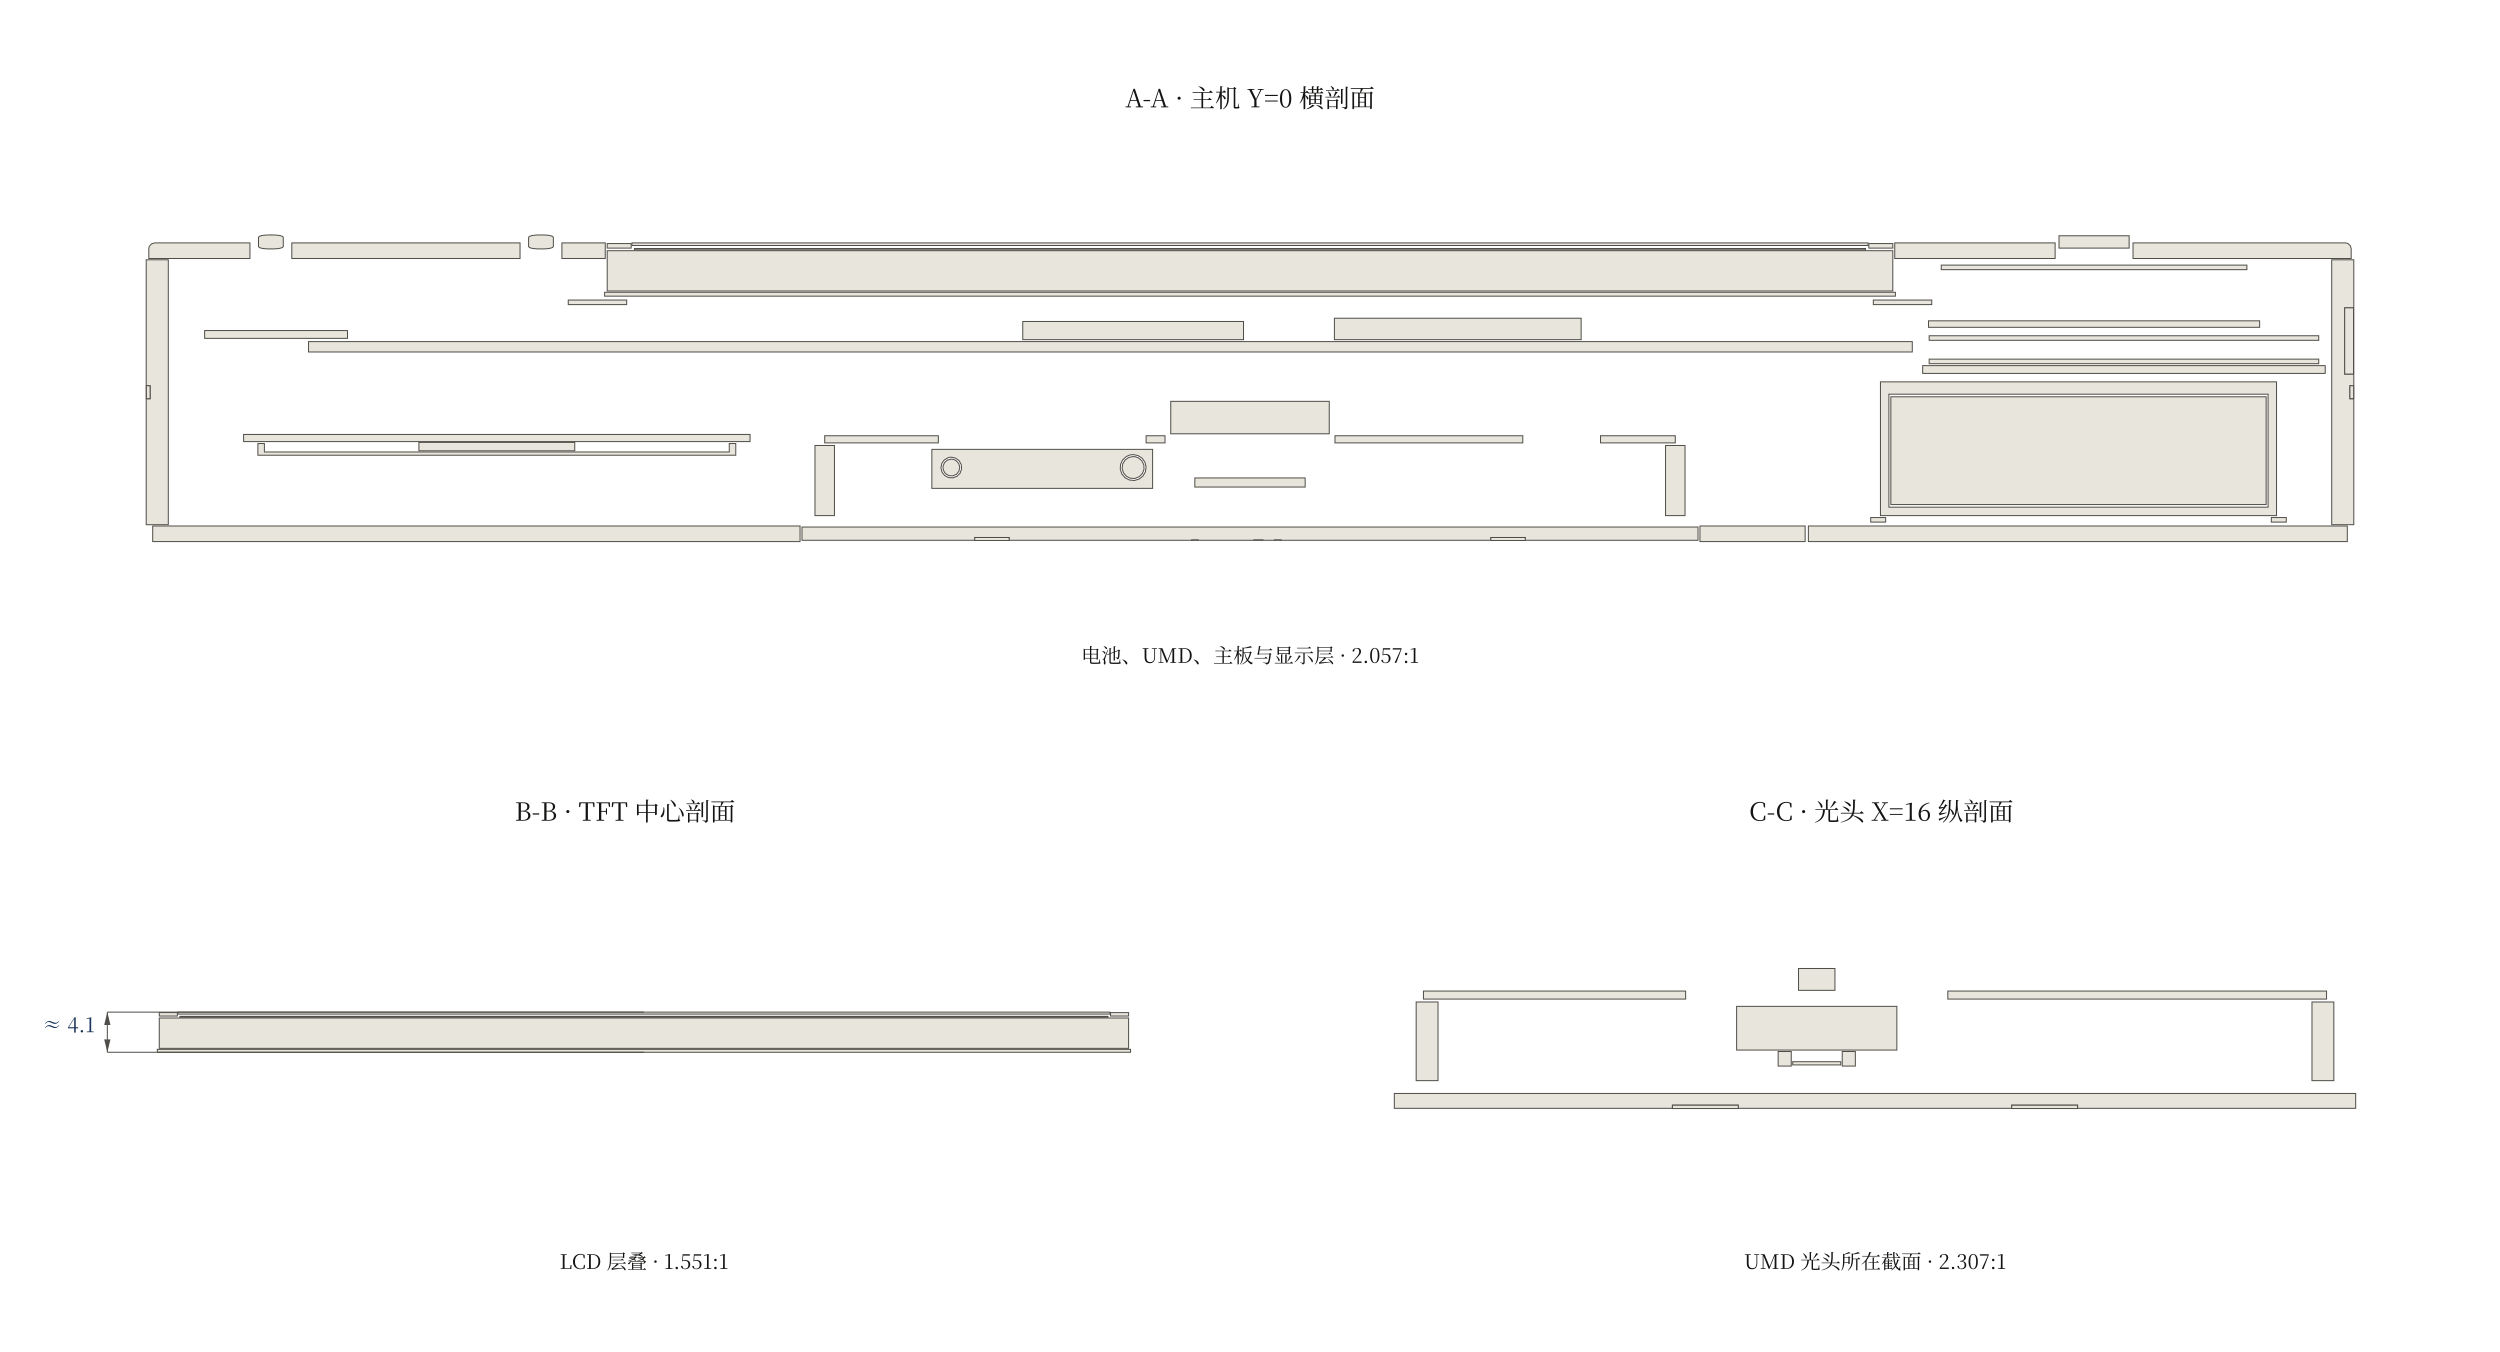
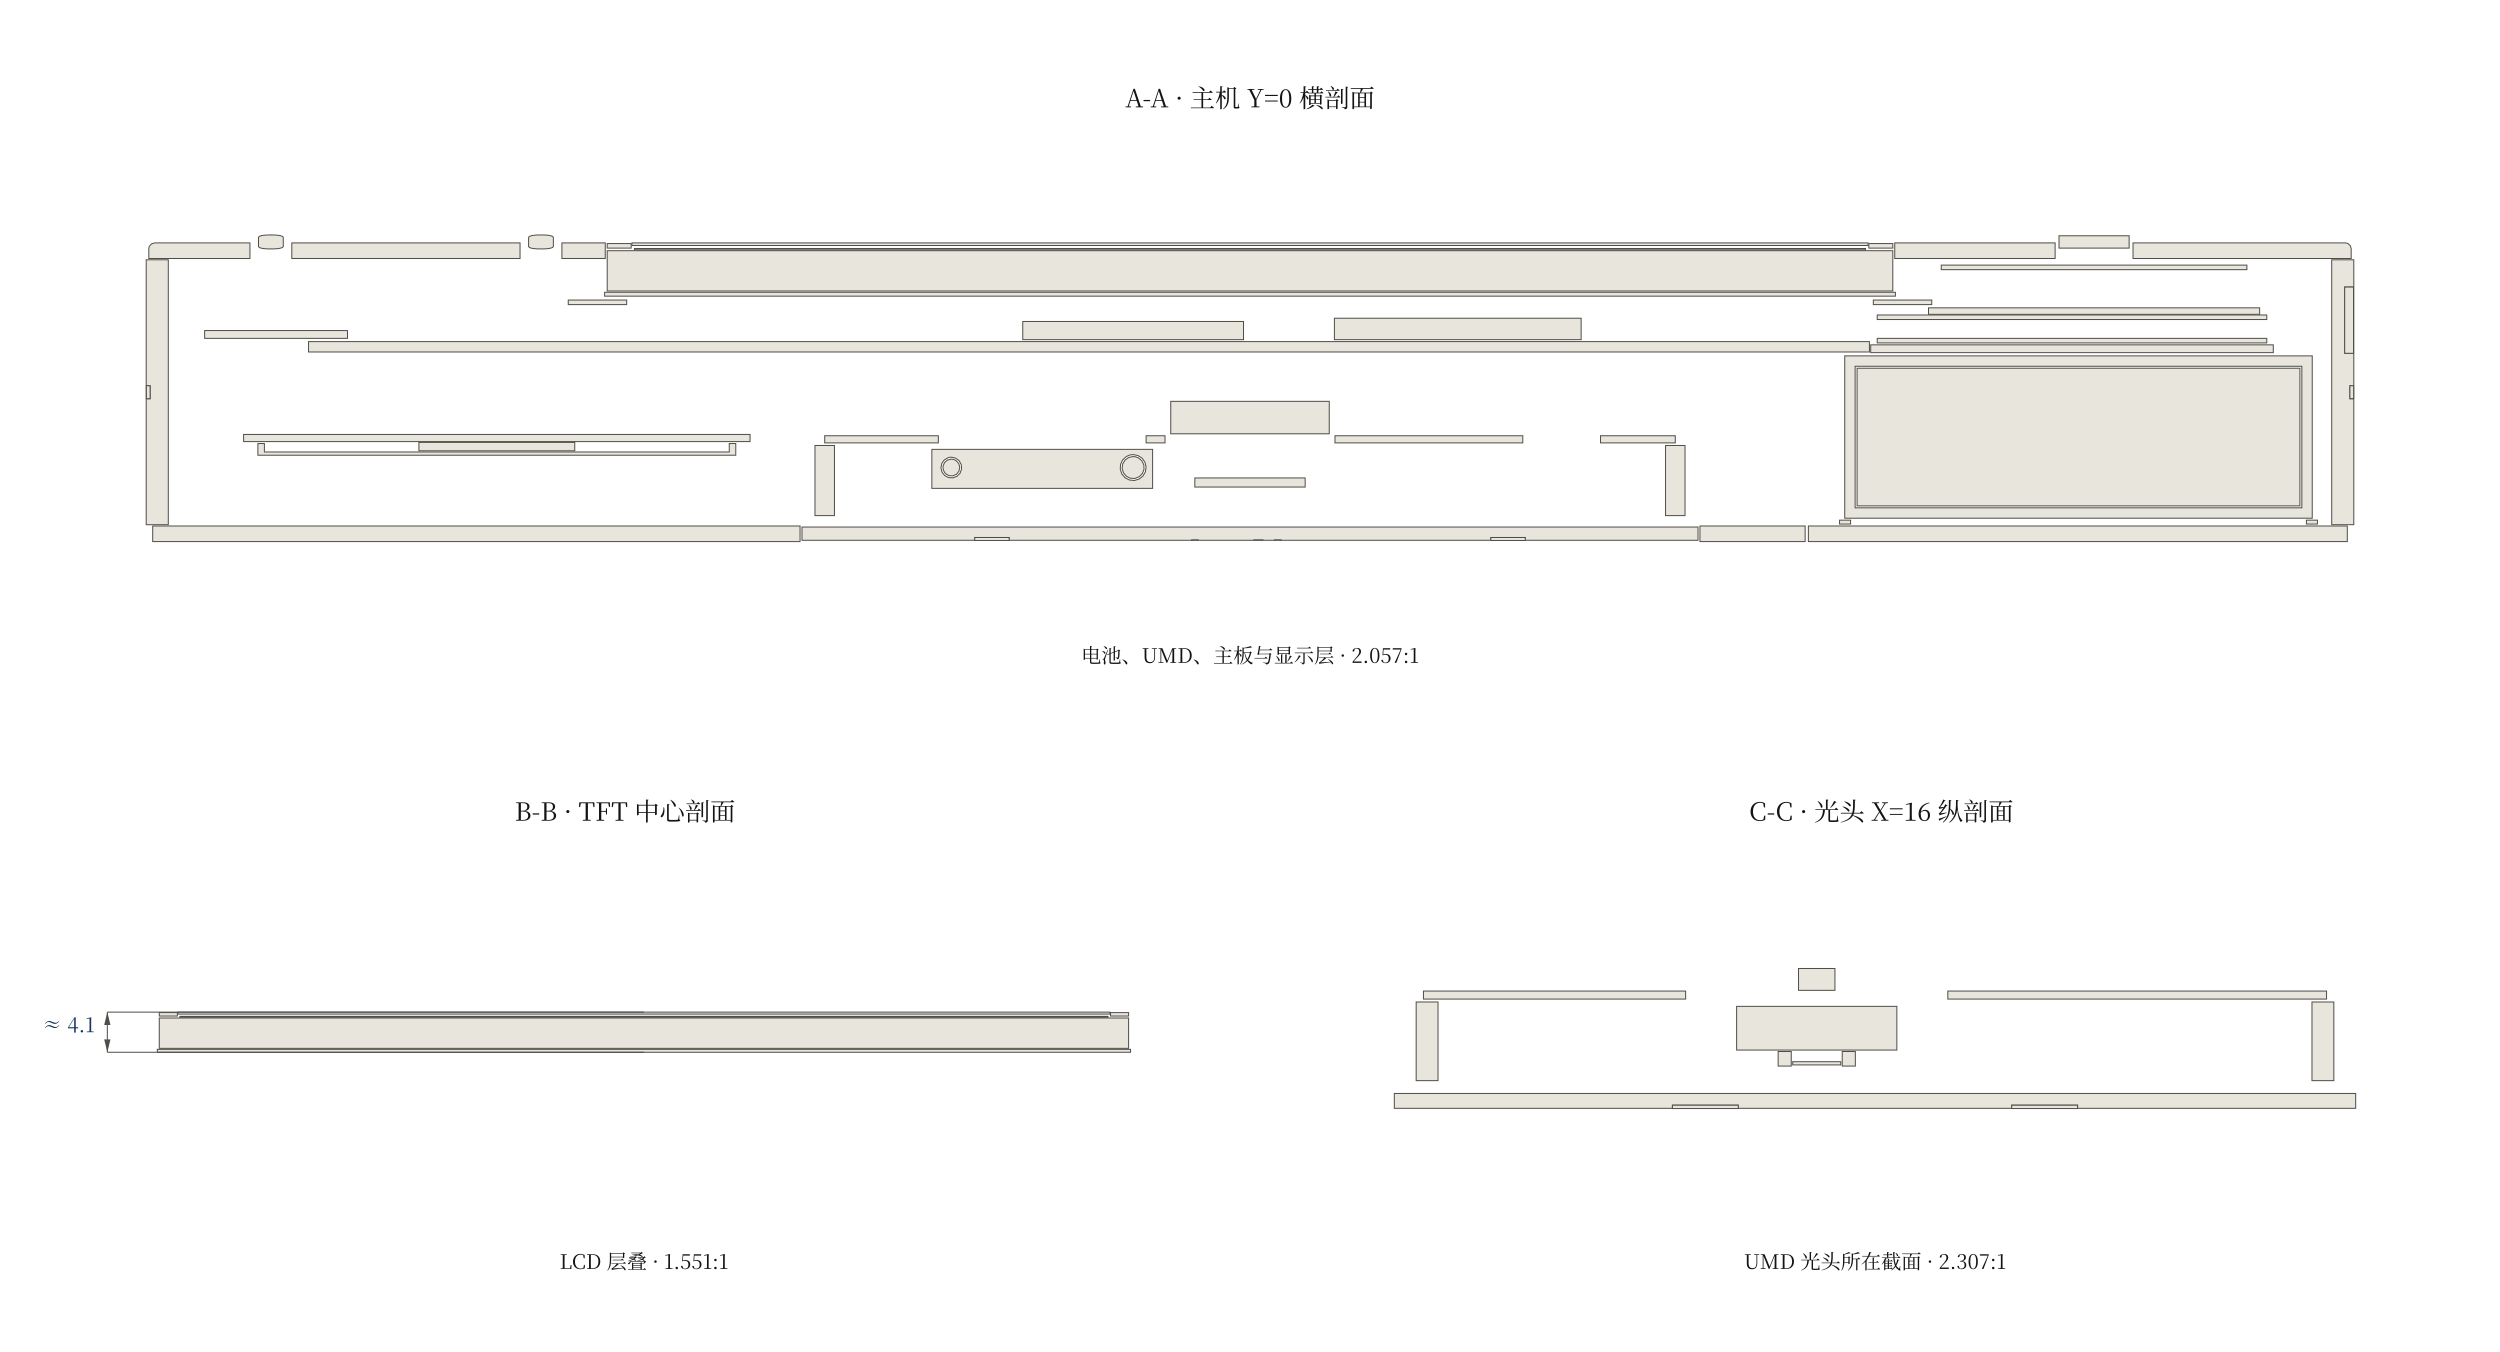
<svg xmlns="http://www.w3.org/2000/svg" width="396mm" height="214mm" viewBox="0 0 396 214">
  <style>text {font-family:TsangerJinKai02, Noto Serif CJK SC, serif;font-weight:400;}</style>
  <text x="198" y="17" font-size="4" text-anchor="middle" fill="#141413">A-A · 主机 Y=0 横剖面</text>
  <path d="M 24.188 83.318 L 24.188 85.787 L 126.727 85.787 L 126.727 83.318 L 24.188 83.318 Z" fill="#e8e6dc" fill-rule="evenodd" stroke="#504e49" stroke-width=".16" />
  <path d="M 269.273 83.318 L 269.273 85.787 L 285.934 85.787 L 285.934 83.318 L 269.273 83.318 Z" fill="#e8e6dc" fill-rule="evenodd" stroke="#504e49" stroke-width=".16" />
-   <path d="M 369.343 41.151 L 369.343 83.113 L 372.84 83.113 L 372.84 41.151 L 369.343 41.151 Z M 372.799 48.762 L 372.799 59.252 L 371.4 59.252 L 371.4 48.762 L 372.799 48.762 Z M 372.223 63.16 L 372.223 61.103 L 372.819 61.103 L 372.819 63.16 L 372.223 63.16 Z" fill="#e8e6dc" fill-rule="evenodd" stroke="#504e49" stroke-width=".16" />
+   <path d="M 369.343 41.151 L 369.343 83.113 L 372.84 83.113 L 372.84 41.151 L 369.343 41.151 Z M 372.799 45.471 L 372.799 55.961 L 371.4 55.961 L 371.4 45.471 L 372.799 45.471 Z M 372.223 63.16 L 372.223 61.103 L 372.819 61.103 L 372.819 63.16 L 372.223 63.16 Z" fill="#e8e6dc" fill-rule="evenodd" stroke="#504e49" stroke-width=".16" />
  <path d="M 23.16 41.151 L 23.16 83.113 L 26.657 83.113 L 26.657 41.151 L 23.16 41.151 Z M 23.181 63.16 L 23.181 61.103 L 23.777 61.103 L 23.777 63.16 L 23.181 63.16 Z" fill="#e8e6dc" fill-rule="evenodd" stroke="#504e49" stroke-width=".16" />
  <path d="M 46.222 38.477 L 46.222 40.945 L 82.375 40.945 L 82.375 38.477 L 46.222 38.477 Z" fill="#e8e6dc" fill-rule="evenodd" stroke="#504e49" stroke-width=".16" />
  <path d="M 337.872 38.477 L 337.872 40.945 L 372.429 40.945 L 372.429 39.403 L 372.283 38.904 L 371.892 38.563 L 371.522 38.477 L 371.503 38.477 L 337.872 38.477 Z" fill="#e8e6dc" fill-rule="evenodd" stroke="#504e49" stroke-width=".16" />
  <path d="M 300.127 38.477 L 300.127 40.945 L 325.53 40.945 L 325.53 38.477 L 300.127 38.477 Z" fill="#e8e6dc" fill-rule="evenodd" stroke="#504e49" stroke-width=".16" />
  <path d="M 23.571 39.403 L 23.571 40.945 L 39.591 40.945 L 39.591 38.477 L 24.497 38.477 L 23.999 38.623 L 23.657 39.014 L 23.593 39.204 L 23.571 39.403 Z" fill="#e8e6dc" fill-rule="evenodd" stroke="#504e49" stroke-width=".16" />
  <path d="M 89.007 38.477 L 89.007 40.945 L 95.873 40.945 L 95.873 38.477 L 89.007 38.477 Z" fill="#e8e6dc" fill-rule="evenodd" stroke="#504e49" stroke-width=".16" />
  <path d="M 372.223 63.16 L 372.819 63.16 L 372.819 61.103 L 372.223 61.103 L 372.223 63.16 Z" fill="#e8e6dc" fill-rule="evenodd" stroke="#504e49" stroke-width=".16" />
  <path d="M 23.777 61.103 L 23.181 61.103 L 23.181 63.16 L 23.777 63.16 L 23.777 61.103 Z" fill="#e8e6dc" fill-rule="evenodd" stroke="#504e49" stroke-width=".16" />
  <path d="M 296.024 39.3 L 299.819 39.3 L 299.819 38.58 L 296.024 38.58 L 296.024 39.3 Z" fill="#e8e6dc" fill-rule="evenodd" stroke="#504e49" stroke-width=".16" />
  <path d="M 99.976 38.58 L 96.181 38.58 L 96.181 39.12 L 96.181 39.3 L 99.976 39.3 L 99.976 38.58 Z" fill="#e8e6dc" fill-rule="evenodd" stroke="#504e49" stroke-width=".16" />
  <path d="M 95.77 46.911 L 300.23 46.911 L 300.23 46.293 L 95.77 46.293 L 95.77 46.911 Z" fill="#e8e6dc" fill-rule="evenodd" stroke="#504e49" stroke-width=".16" />
  <path d="M 96.181 46.088 L 299.819 46.088 L 299.819 39.711 L 96.181 39.711 L 96.181 46.088 Z" fill="#e8e6dc" fill-rule="evenodd" stroke="#504e49" stroke-width=".16" />
  <path d="M 100.501 39.567 L 295.499 39.567 L 295.499 39.413 L 295.499 39.362 L 100.501 39.362 L 100.501 39.567 Z" fill="#e8e6dc" fill-rule="evenodd" stroke="#504e49" stroke-width=".16" />
  <path d="M 100.1 38.888 L 295.9 38.888 L 295.9 38.58 L 295.9 38.477 L 100.1 38.477 L 100.1 38.888 Z" fill="#e8e6dc" fill-rule="evenodd" stroke="#504e49" stroke-width=".16" />
  <path d="M 326.147 39.3 L 337.255 39.3 L 337.255 37.346 L 326.147 37.346 L 326.147 39.3 Z" fill="#e8e6dc" fill-rule="evenodd" stroke="#504e49" stroke-width=".16" />
  <path d="M 307.493 41.994 L 307.493 42.714 L 355.909 42.714 L 355.909 41.994 L 307.493 41.994 Z" fill="#e8e6dc" fill-rule="evenodd" stroke="#504e49" stroke-width=".16" />
  <path d="M 40.944 37.593 L 40.944 39.053 L 41.082 39.209 L 41.455 39.327 L 41.779 39.378 L 41.932 39.394 L 42.179 39.412 L 42.425 39.424 L 42.882 39.432 L 43.399 39.423 L 43.641 39.412 L 43.885 39.393 L 44.037 39.377 L 44.358 39.327 L 44.731 39.209 L 44.869 39.053 L 44.869 37.593 L 44.731 37.437 L 44.358 37.318 L 44.037 37.268 L 43.885 37.252 L 43.641 37.234 L 43.399 37.222 L 42.882 37.213 L 42.425 37.222 L 42.179 37.234 L 41.932 37.252 L 41.779 37.268 L 41.455 37.318 L 41.082 37.437 L 40.944 37.593 Z" fill="#e8e6dc" fill-rule="evenodd" stroke="#504e49" stroke-width=".16" />
  <path d="M 83.729 37.593 L 83.729 39.053 L 83.866 39.209 L 84.239 39.327 L 84.564 39.378 L 84.717 39.394 L 84.963 39.412 L 85.21 39.424 L 85.666 39.432 L 86.183 39.423 L 86.425 39.412 L 86.669 39.393 L 86.822 39.377 L 87.142 39.327 L 87.515 39.209 L 87.653 39.053 L 87.653 37.593 L 87.515 37.437 L 87.142 37.318 L 86.822 37.268 L 86.669 37.252 L 86.425 37.234 L 86.183 37.222 L 85.666 37.213 L 85.21 37.222 L 84.963 37.234 L 84.717 37.252 L 84.564 37.268 L 84.239 37.318 L 83.866 37.437 L 83.729 37.593 Z" fill="#e8e6dc" fill-rule="evenodd" stroke="#504e49" stroke-width=".16" />
-   <path d="M 371.4 59.252 L 372.799 59.252 L 372.799 48.762 L 371.4 48.762 L 371.4 59.252 Z" fill="#e8e6dc" fill-rule="evenodd" stroke="#504e49" stroke-width=".16" />
+   <path d="M 371.4 55.961 L 372.799 55.961 L 372.799 45.471 L 371.4 45.471 L 371.4 55.961 Z" fill="#e8e6dc" fill-rule="evenodd" stroke="#504e49" stroke-width=".16" />
  <path d="M 286.448 83.318 L 286.448 85.787 L 371.812 85.787 L 371.812 83.318 L 286.448 83.318 Z" fill="#e8e6dc" fill-rule="evenodd" stroke="#504e49" stroke-width=".16" />
  <path d="M 127.036 85.581 L 154.393 85.581 L 154.393 85.249 L 154.393 85.139 L 159.844 85.139 L 159.844 85.581 L 188.756 85.581 L 188.756 85.544 L 189.802 85.544 L 189.802 85.581 L 198.601 85.581 L 198.601 85.544 L 200.054 85.544 L 200.054 85.581 L 201.876 85.581 L 201.876 85.544 L 202.922 85.544 L 202.922 85.581 L 236.156 85.581 L 236.156 85.139 L 241.607 85.139 L 241.607 85.581 L 268.964 85.581 L 268.964 83.483 L 127.036 83.483 L 127.036 85.581 Z" fill="#e8e6dc" fill-rule="evenodd" stroke="#504e49" stroke-width=".16" />
  <path d="M 154.393 85.139 L 154.393 85.612 L 159.844 85.612 L 159.844 85.139 L 154.393 85.139 Z" fill="#e8e6dc" fill-rule="evenodd" stroke="#504e49" stroke-width=".16" />
  <path d="M 236.156 85.612 L 241.607 85.612 L 241.607 85.139 L 236.156 85.139 L 236.156 85.612 Z" fill="#e8e6dc" fill-rule="evenodd" stroke="#504e49" stroke-width=".16" />
  <path d="M 198.601 85.581 L 200.054 85.581 L 200.054 85.544 L 198.601 85.544 L 198.601 85.581 Z" fill="#e8e6dc" fill-rule="evenodd" stroke="#504e49" stroke-width=".16" />
  <path d="M 189.802 85.581 L 189.802 85.544 L 188.756 85.544 L 188.756 85.581 L 189.802 85.581 Z" fill="#e8e6dc" fill-rule="evenodd" stroke="#504e49" stroke-width=".16" />
  <path d="M 202.922 85.581 L 202.922 85.544 L 201.876 85.544 L 201.876 85.581 L 202.922 85.581 Z" fill="#e8e6dc" fill-rule="evenodd" stroke="#504e49" stroke-width=".16" />
-   <path d="M 297.864 81.673 L 360.601 81.673 L 360.601 60.486 L 297.864 60.486 L 297.864 81.673 Z M 359.264 62.44 L 359.264 80.336 L 299.202 80.336 L 299.202 62.44 L 359.264 62.44 Z" fill="#e8e6dc" fill-rule="evenodd" stroke="#504e49" stroke-width=".16" />
-   <path d="M 299.51 79.924 L 358.956 79.924 L 358.956 62.852 L 299.51 62.852 L 299.51 79.924 Z" fill="#e8e6dc" fill-rule="evenodd" stroke="#504e49" stroke-width=".16" />
-   <path d="M 359.778 82.701 L 362.144 82.701 L 362.144 81.981 L 359.778 81.981 L 359.778 82.701 Z" fill="#e8e6dc" fill-rule="evenodd" stroke="#504e49" stroke-width=".16" />
-   <path d="M 298.687 81.981 L 296.322 81.981 L 296.322 82.701 L 298.687 82.701 L 298.687 81.981 Z" fill="#e8e6dc" fill-rule="evenodd" stroke="#504e49" stroke-width=".16" />
-   <path d="M 48.872 55.755 L 302.904 55.755 L 302.904 54.11 L 48.872 54.11 L 48.872 55.755 Z" fill="#e8e6dc" fill-rule="evenodd" stroke="#504e49" stroke-width=".16" />
+   <path d="M 292.208 82.084 L 366.258 82.084 L 366.258 56.372 L 292.208 56.372 L 292.208 82.084 Z M 364.612 58.018 L 364.612 80.439 L 311.543 80.439 L 293.853 80.439 L 293.853 58.018 L 364.612 58.018 Z" fill="#e8e6dc" fill-rule="evenodd" stroke="#504e49" stroke-width=".16" />
+   <path d="M 294.162 80.13 L 364.304 80.13 L 364.304 58.327 L 294.162 58.327 L 294.162 80.13 Z" fill="#e8e6dc" fill-rule="evenodd" stroke="#504e49" stroke-width=".16" />
+   <path d="M 365.332 83.01 L 367.081 83.01 L 367.081 82.393 L 365.332 82.393 L 365.332 83.01 Z" fill="#e8e6dc" fill-rule="evenodd" stroke="#504e49" stroke-width=".16" />
+   <path d="M 293.134 82.393 L 291.385 82.393 L 291.385 83.01 L 293.134 83.01 L 293.134 82.393 Z" fill="#e8e6dc" fill-rule="evenodd" stroke="#504e49" stroke-width=".16" />
+   <path d="M 296.116 54.11 L 48.872 54.11 L 48.872 55.755 L 296.116 55.755 L 296.116 54.11 Z" fill="#e8e6dc" fill-rule="evenodd" stroke="#504e49" stroke-width=".16" />
  <path d="M 211.37 53.801 L 250.452 53.801 L 250.452 50.407 L 211.37 50.407 L 211.37 53.801 Z" fill="#e8e6dc" fill-rule="evenodd" stroke="#504e49" stroke-width=".16" />
  <path d="M 162.004 53.801 L 196.972 53.801 L 196.972 50.922 L 162.004 50.922 L 162.004 53.801 Z" fill="#e8e6dc" fill-rule="evenodd" stroke="#504e49" stroke-width=".16" />
-   <path d="M 304.55 59.149 L 368.315 59.149 L 368.315 57.915 L 304.55 57.915 L 304.55 59.149 Z" fill="#e8e6dc" fill-rule="evenodd" stroke="#504e49" stroke-width=".16" />
-   <path d="M 305.578 53.904 L 367.286 53.904 L 367.286 53.184 L 305.578 53.184 L 305.578 53.904 Z" fill="#e8e6dc" fill-rule="evenodd" stroke="#504e49" stroke-width=".16" />
-   <path d="M 305.578 57.607 L 367.286 57.607 L 367.286 56.887 L 305.578 56.887 L 305.578 57.607 Z" fill="#e8e6dc" fill-rule="evenodd" stroke="#504e49" stroke-width=".16" />
+   <path d="M 296.322 55.858 L 360.087 55.858 L 360.087 54.624 L 296.322 54.624 L 296.322 55.858 Z" fill="#e8e6dc" fill-rule="evenodd" stroke="#504e49" stroke-width=".16" />
+   <path d="M 297.35 50.613 L 359.058 50.613 L 359.058 49.893 L 297.35 49.893 L 297.35 50.613 Z" fill="#e8e6dc" fill-rule="evenodd" stroke="#504e49" stroke-width=".16" />
+   <path d="M 297.35 54.316 L 359.058 54.316 L 359.058 53.596 L 297.35 53.596 L 297.35 54.316 Z" fill="#e8e6dc" fill-rule="evenodd" stroke="#504e49" stroke-width=".16" />
  <path d="M 38.587 69.948 L 118.808 69.948 L 118.808 68.817 L 38.587 68.817 L 38.587 69.948 Z" fill="#e8e6dc" fill-rule="evenodd" stroke="#504e49" stroke-width=".16" />
  <path d="M 40.85 72.108 L 116.545 72.108 L 116.545 70.257 L 115.517 70.257 L 115.517 71.594 L 41.878 71.594 L 41.878 70.257 L 40.85 70.257 L 40.85 72.108 Z" fill="#e8e6dc" fill-rule="evenodd" stroke="#504e49" stroke-width=".16" />
  <path d="M 66.356 71.409 L 91.039 71.409 L 91.039 70.072 L 66.356 70.072 L 66.356 71.409 Z" fill="#e8e6dc" fill-rule="evenodd" stroke="#504e49" stroke-width=".16" />
  <path d="M 32.416 53.596 L 55.043 53.596 L 55.043 52.361 L 32.416 52.361 L 32.416 53.596 Z" fill="#e8e6dc" fill-rule="evenodd" stroke="#504e49" stroke-width=".16" />
  <path d="M 241.209 69.023 L 211.463 69.023 L 211.463 70.154 L 241.209 70.154 L 241.209 69.023 Z" fill="#e8e6dc" fill-rule="evenodd" stroke="#504e49" stroke-width=".16" />
  <path d="M 148.633 69.023 L 130.635 69.023 L 130.635 70.154 L 148.633 70.154 L 148.633 69.023 Z" fill="#e8e6dc" fill-rule="evenodd" stroke="#504e49" stroke-width=".16" />
  <path d="M 253.524 70.154 L 265.365 70.154 L 265.365 69.023 L 253.524 69.023 L 253.524 70.154 Z" fill="#e8e6dc" fill-rule="evenodd" stroke="#504e49" stroke-width=".16" />
  <path d="M 184.537 69.023 L 181.544 69.023 L 181.544 70.154 L 184.537 70.154 L 184.537 69.023 Z" fill="#e8e6dc" fill-rule="evenodd" stroke="#504e49" stroke-width=".16" />
  <path d="M 263.822 81.673 L 266.908 81.673 L 266.908 70.565 L 263.822 70.565 L 263.822 81.673 Z" fill="#e8e6dc" fill-rule="evenodd" stroke="#504e49" stroke-width=".16" />
  <path d="M 132.178 70.565 L 129.092 70.565 L 129.092 81.673 L 132.178 81.673 L 132.178 70.565 Z" fill="#e8e6dc" fill-rule="evenodd" stroke="#504e49" stroke-width=".16" />
  <path d="M 185.448 63.572 L 185.448 68.714 L 210.552 68.714 L 210.552 63.572 L 185.448 63.572 Z" fill="#e8e6dc" fill-rule="evenodd" stroke="#504e49" stroke-width=".16" />
  <path d="M 189.263 75.708 L 189.263 77.148 L 206.737 77.148 L 206.737 75.708 L 189.263 75.708 Z" fill="#e8e6dc" fill-rule="evenodd" stroke="#504e49" stroke-width=".16" />
  <path d="M 179.488 72.314 L 178.785 72.461 L 178.2 72.879 L 177.833 73.496 L 177.745 74.209 L 177.951 74.897 L 178.416 75.444 L 179.062 75.758 L 179.779 75.786 L 180.448 75.523 L 180.954 75.014 L 181.213 74.344 L 181.181 73.627 L 180.863 72.983 L 180.313 72.521 L 179.913 72.366 L 179.488 72.314 Z" fill="#e8e6dc" fill-rule="evenodd" stroke="#504e49" stroke-width=".16" />
  <path d="M 150.69 72.725 L 150.081 72.872 L 149.606 73.28 L 149.369 73.86 L 149.422 74.484 L 149.754 75.016 L 150.291 75.338 L 150.916 75.38 L 151.492 75.132 L 151.891 74.65 L 152.027 74.038 L 151.869 73.432 L 151.453 72.964 L 151.09 72.786 L 150.69 72.725 Z" fill="#e8e6dc" fill-rule="evenodd" stroke="#504e49" stroke-width=".16" />
  <path d="M 147.605 77.353 L 182.573 77.353 L 182.573 71.182 L 147.605 71.182 L 147.605 77.353 Z M 179.488 72.005 L 180.253 72.153 L 180.909 72.575 L 181.36 73.211 L 181.542 73.969 L 181.429 74.741 L 181.037 75.415 L 180.423 75.894 L 179.673 76.111 L 178.898 76.033 L 178.207 75.672 L 177.7 75.079 L 177.45 74.341 L 177.492 73.562 L 177.822 72.855 L 178.391 72.322 L 178.917 72.086 L 179.488 72.005 Z M 150.69 72.417 L 151.371 72.564 L 151.93 72.98 L 152.266 73.589 L 152.321 74.283 L 152.083 74.938 L 151.597 75.436 L 150.947 75.688 L 150.252 75.648 L 149.635 75.325 L 149.207 74.775 L 149.045 74.098 L 149.178 73.415 L 149.581 72.847 L 150.183 72.497 L 150.433 72.437 L 150.69 72.417 Z" fill="#e8e6dc" fill-rule="evenodd" stroke="#504e49" stroke-width=".16" />
-   <path d="M 305.475 51.847 L 357.927 51.847 L 357.927 50.819 L 305.475 50.819 L 305.475 51.847 Z" fill="#e8e6dc" fill-rule="evenodd" stroke="#504e49" stroke-width=".16" />
+   <path d="M 305.475 49.79 L 357.927 49.79 L 357.927 48.762 L 305.475 48.762 L 305.475 49.79 Z" fill="#e8e6dc" fill-rule="evenodd" stroke="#504e49" stroke-width=".16" />
  <path d="M 296.733 48.248 L 305.989 48.248 L 305.989 47.528 L 296.733 47.528 L 296.733 48.248 Z" fill="#e8e6dc" fill-rule="evenodd" stroke="#504e49" stroke-width=".16" />
  <path d="M 99.267 47.528 L 90.011 47.528 L 90.011 48.248 L 99.267 48.248 L 99.267 47.528 Z" fill="#e8e6dc" fill-rule="evenodd" stroke="#504e49" stroke-width=".16" />
  <text x="198" y="105" font-size="3.2" text-anchor="middle" fill="#141413">电池、UMD、主板与显示层 · 2.057:1</text>
  <text x="99" y="130" font-size="4" text-anchor="middle" fill="#141413">B-B · TFT 中心剖面</text>
  <path d="M 175.908 160.941 L 178.77 160.941 L 178.77 160.398 L 175.908 160.398 L 175.908 160.941 Z" fill="#e8e6dc" fill-rule="evenodd" stroke="#504e49" stroke-width=".16" />
  <path d="M 28.092 160.398 L 25.23 160.398 L 25.23 160.805 L 25.23 160.941 L 28.092 160.941 L 28.092 160.398 Z" fill="#e8e6dc" fill-rule="evenodd" stroke="#504e49" stroke-width=".16" />
  <path d="M 24.92 166.679 L 179.08 166.679 L 179.08 166.214 L 24.92 166.214 L 24.92 166.679 Z" fill="#e8e6dc" fill-rule="evenodd" stroke="#504e49" stroke-width=".16" />
  <path d="M 25.23 166.059 L 178.77 166.059 L 178.77 161.251 L 25.23 161.251 L 25.23 166.059 Z" fill="#e8e6dc" fill-rule="evenodd" stroke="#504e49" stroke-width=".16" />
  <path d="M 28.487 161.143 L 175.513 161.143 L 175.513 161.026 L 175.513 160.988 L 28.487 160.988 L 28.487 161.143 Z" fill="#e8e6dc" fill-rule="evenodd" stroke="#504e49" stroke-width=".16" />
  <path d="M 28.185 160.631 L 175.815 160.631 L 175.815 160.398 L 175.815 160.321 L 28.185 160.321 L 28.185 160.631 Z" fill="#e8e6dc" fill-rule="evenodd" stroke="#504e49" stroke-width=".16" />
  <path d="M 102 166.679 L 17 166.679" stroke="#504e49" stroke-width="0.16" fill="none" />
  <path d="M 102 160.321 L 17 160.321" stroke="#504e49" stroke-width="0.16" fill="none" />
  <path d="M 17 166.679 L 17 160.321" stroke="#504e49" stroke-width="0.16" fill="none" />
  <polygon points="17,160.321 16.501,162.361 17.499,162.361" fill="#504e49" />
  <polygon points="17,166.679 17.499,164.639 16.501,164.639" fill="#504e49" />
  <text x="15" y="163.5" font-size="3.2" text-anchor="end" fill="#1B365D">≈ 4.1</text>
  <text x="102" y="201" font-size="3.2" text-anchor="middle" fill="#141413">LCD 层叠 · 1.551:1</text>
  <text x="298" y="130" font-size="4" text-anchor="middle" fill="#141413">C-C · 光头 X=16 纵剖面</text>
  <path d="M 373.14 173.204 L 220.86 173.204 L 220.86 175.558 L 264.91 175.558 L 264.91 175.062 L 275.343 175.062 L 275.343 175.558 L 318.657 175.558 L 318.657 175.062 L 329.09 175.062 L 329.09 175.558 L 373.14 175.558 L 373.14 173.204 Z" fill="#e8e6dc" fill-rule="evenodd" stroke="#504e49" stroke-width=".16" />
  <path d="M 264.91 175.062 L 264.91 175.592 L 275.343 175.592 L 275.343 175.062 L 264.91 175.062 Z" fill="#e8e6dc" fill-rule="evenodd" stroke="#504e49" stroke-width=".16" />
  <path d="M 318.657 175.592 L 329.09 175.592 L 329.09 175.062 L 318.657 175.062 L 318.657 175.592 Z" fill="#e8e6dc" fill-rule="evenodd" stroke="#504e49" stroke-width=".16" />
  <path d="M 368.525 156.984 L 308.536 156.984 L 308.536 158.253 L 368.525 158.253 L 368.525 156.984 Z" fill="#e8e6dc" fill-rule="evenodd" stroke="#504e49" stroke-width=".16" />
  <path d="M 267.005 156.984 L 225.475 156.984 L 225.475 158.253 L 267.005 158.253 L 267.005 156.984 Z" fill="#e8e6dc" fill-rule="evenodd" stroke="#504e49" stroke-width=".16" />
  <path d="M 369.679 158.715 L 366.218 158.715 L 366.218 171.174 L 369.679 171.174 L 369.679 158.715 Z" fill="#e8e6dc" fill-rule="evenodd" stroke="#504e49" stroke-width=".16" />
  <path d="M 227.782 158.715 L 224.321 158.715 L 224.321 171.174 L 227.782 171.174 L 227.782 158.715 Z" fill="#e8e6dc" fill-rule="evenodd" stroke="#504e49" stroke-width=".16" />
  <path d="M 300.461 159.407 L 275.081 159.407 L 275.081 166.329 L 300.461 166.329 L 300.461 159.407 Z" fill="#e8e6dc" fill-rule="evenodd" stroke="#504e49" stroke-width=".16" />
  <path d="M 281.657 166.559 L 281.657 168.867 L 283.733 168.867 L 283.733 166.559 L 281.657 166.559 Z" fill="#e8e6dc" fill-rule="evenodd" stroke="#504e49" stroke-width=".16" />
  <path d="M 291.809 168.867 L 293.885 168.867 L 293.885 166.559 L 291.809 166.559 L 291.809 168.867 Z" fill="#e8e6dc" fill-rule="evenodd" stroke="#504e49" stroke-width=".16" />
  <path d="M 283.964 168.174 L 283.964 168.682 L 291.578 168.682 L 291.578 168.174 L 283.964 168.174 Z" fill="#e8e6dc" fill-rule="evenodd" stroke="#504e49" stroke-width=".16" />
  <path d="M 290.655 153.408 L 284.887 153.408 L 284.887 156.869 L 290.655 156.869 L 290.655 153.408 Z" fill="#e8e6dc" fill-rule="evenodd" stroke="#504e49" stroke-width=".16" />
  <text x="297" y="201" font-size="3.2" text-anchor="middle" fill="#141413">UMD 光头所在截面 · 2.307:1</text>
</svg>
